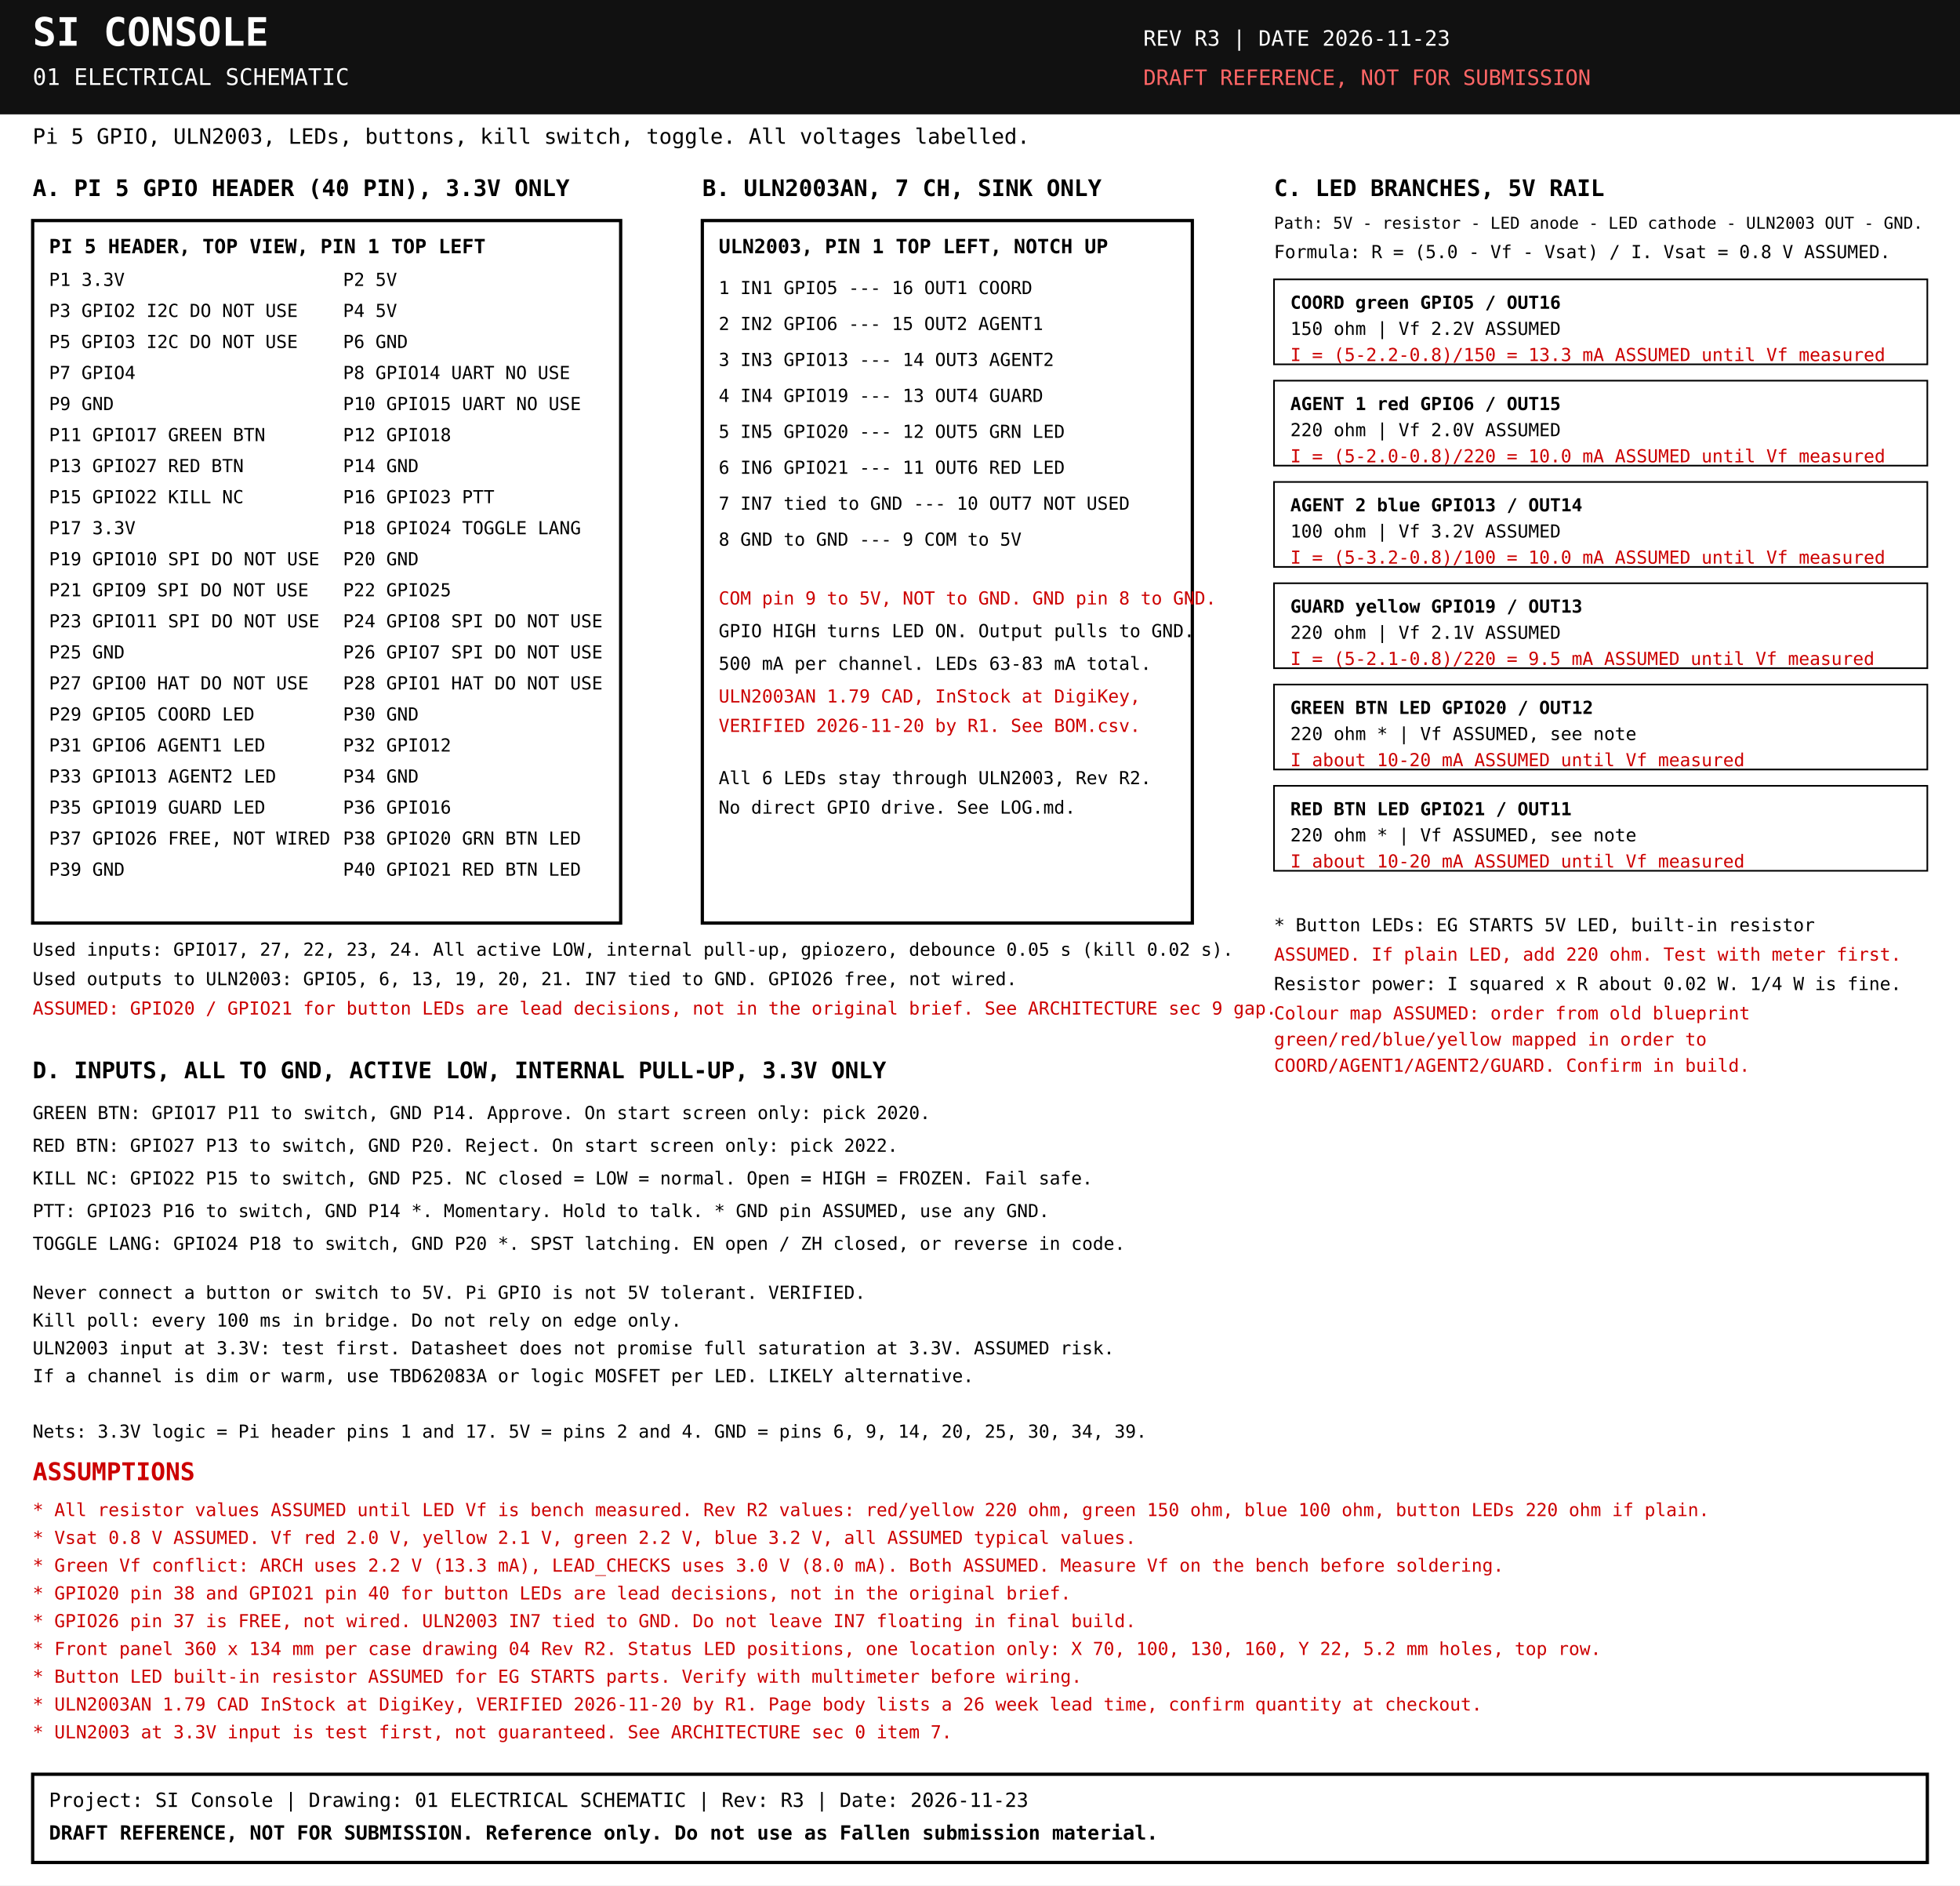
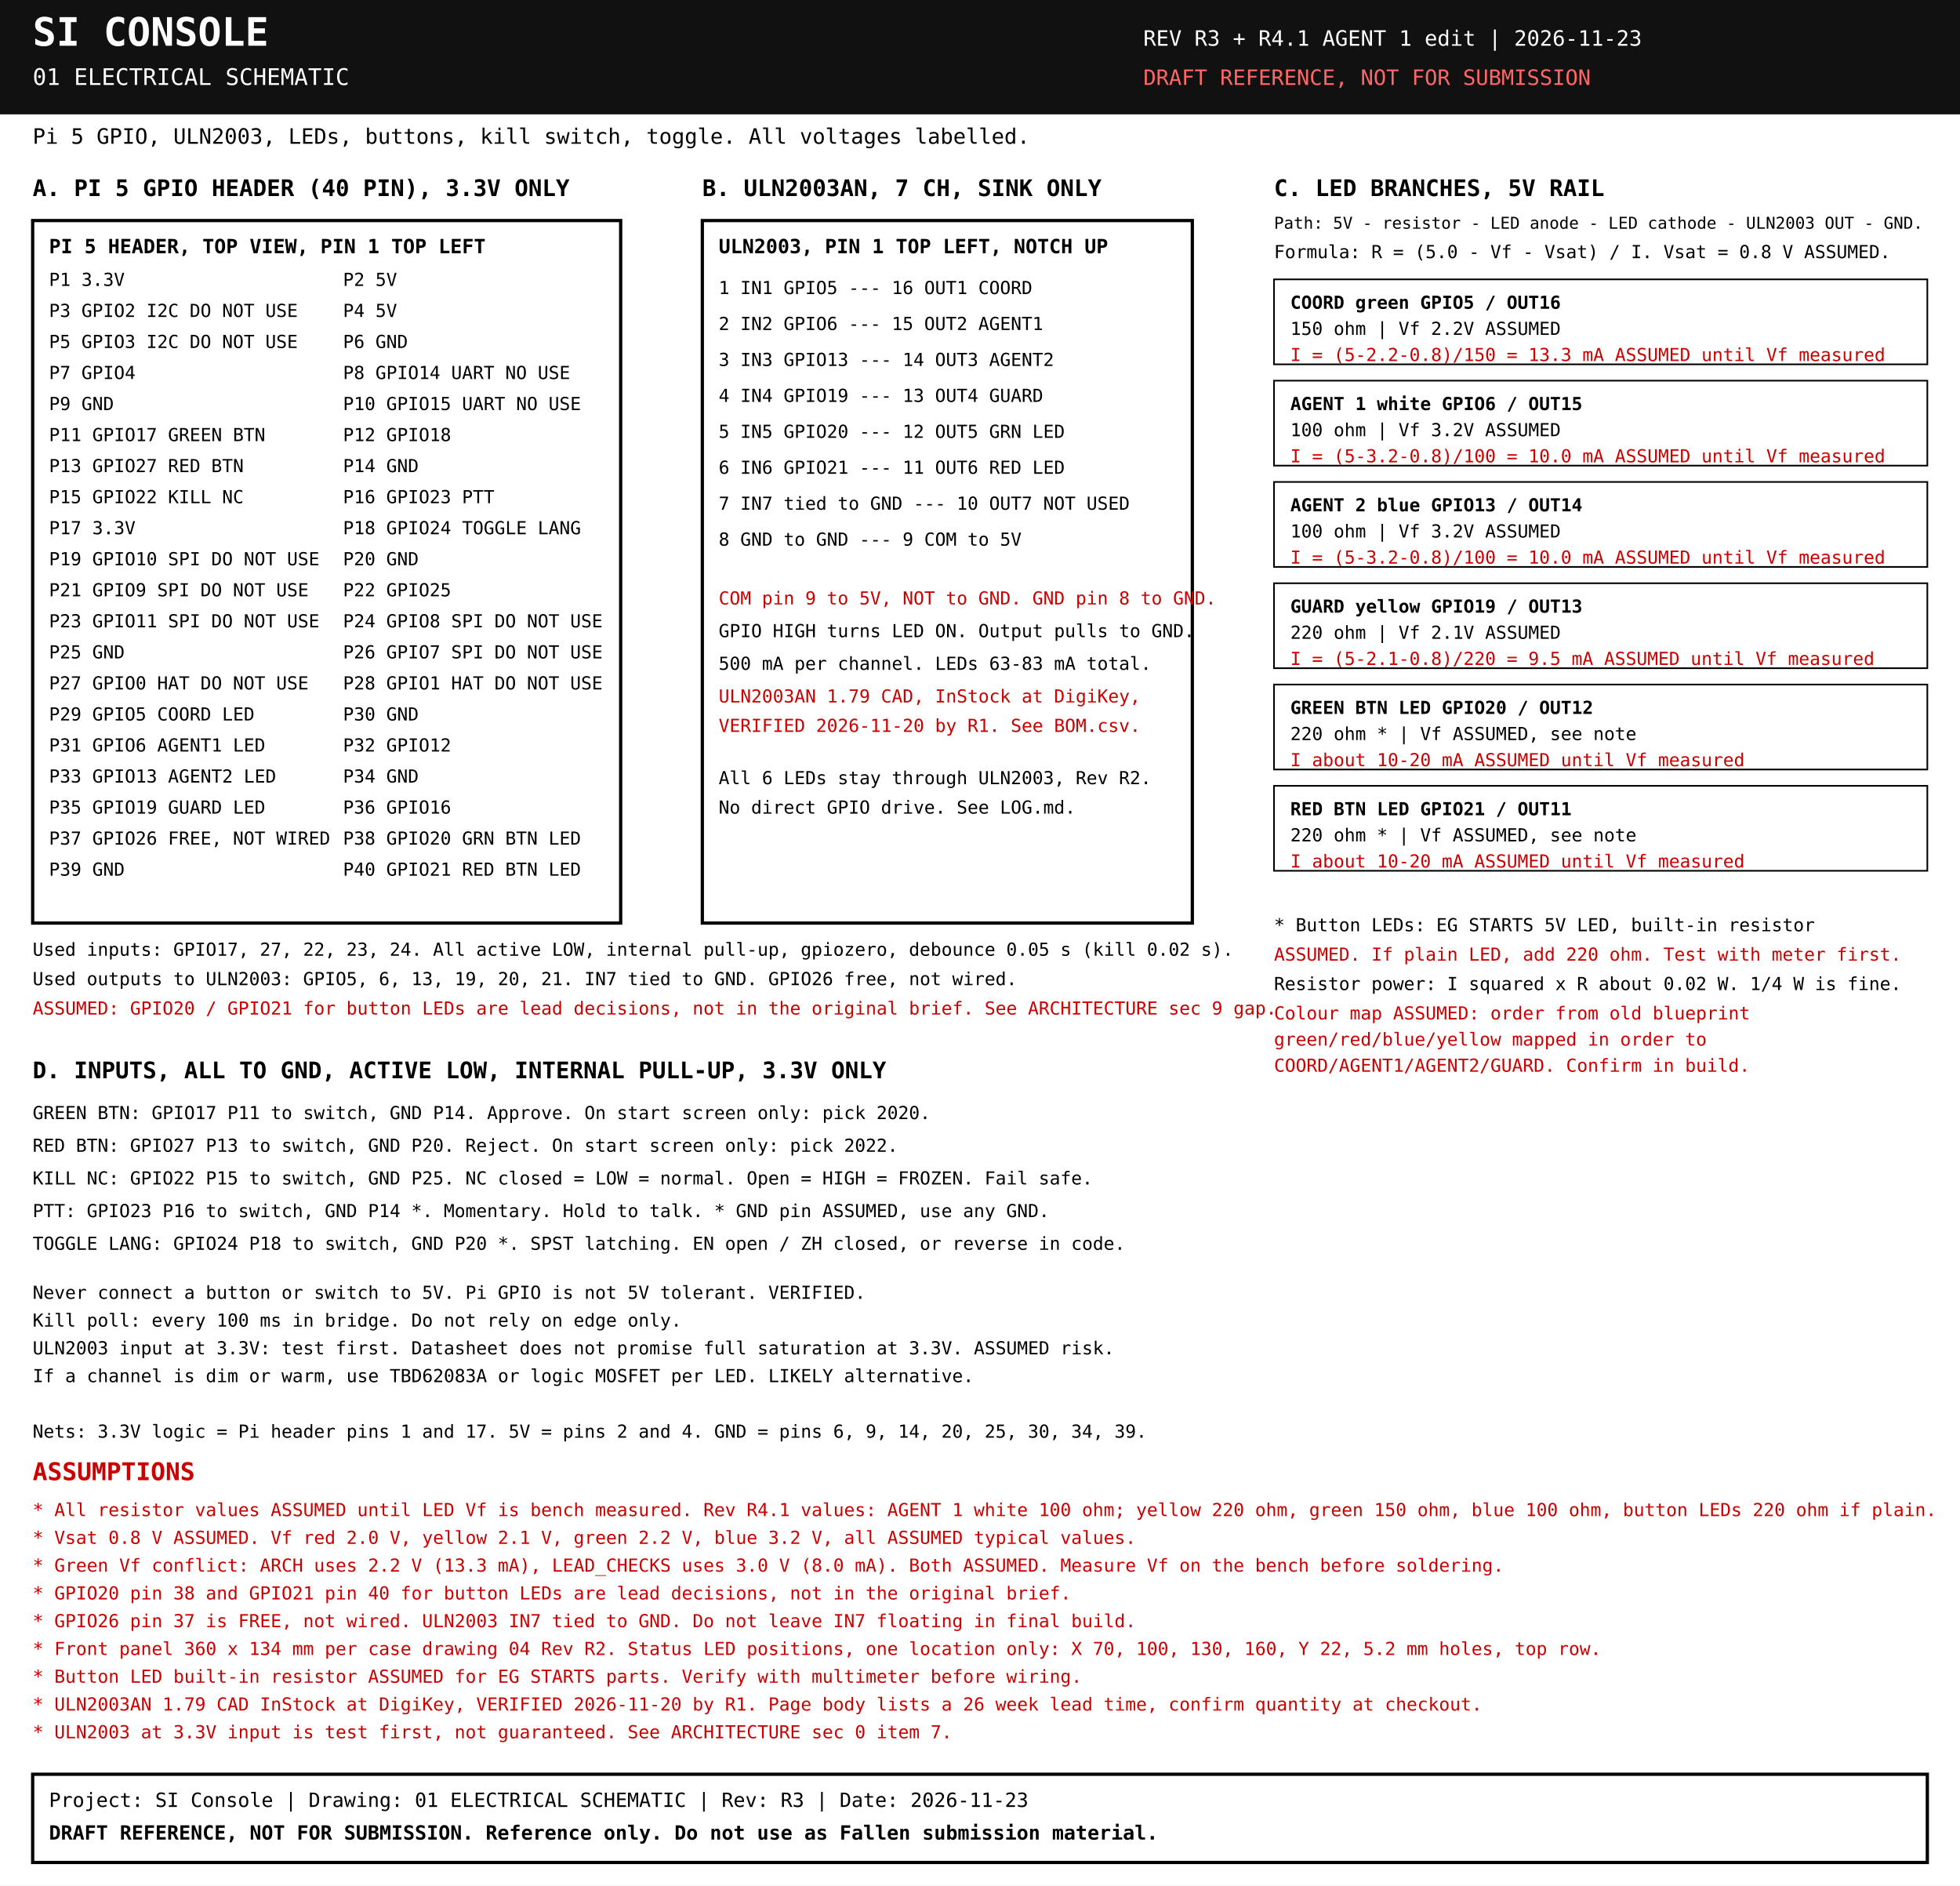
<svg xmlns="http://www.w3.org/2000/svg" width="1200" height="1154" viewBox="0 0 1200 1154">
  <rect x="0" y="0" width="1200" height="1154" fill="#fff" />
  <rect x="0" y="0" width="1200" height="70" fill="#111" />
  <text x="20" y="28" font-family="monospace" font-size="24" fill="#fff" font-weight="bold">SI CONSOLE</text>
  <text x="20" y="52" font-family="monospace" font-size="14" fill="#fff">01 ELECTRICAL SCHEMATIC</text>
-   <text x="700" y="28" font-family="monospace" font-size="13" fill="#fff">REV R3  |  DATE 2026-11-23</text>
+   <text x="700" y="28" font-family="monospace" font-size="13" fill="#fff">REV R3 + R4.1 AGENT 1 edit  |  2026-11-23</text>
  <text x="700" y="52" font-family="monospace" font-size="13" fill="#ff6666">DRAFT REFERENCE, NOT FOR SUBMISSION</text>
  <text x="20" y="88" font-family="monospace" font-size="13" fill="#000">Pi 5 GPIO, ULN2003, LEDs, buttons, kill switch, toggle. All voltages labelled.</text>
  <text x="20" y="120" font-family="monospace" font-size="14" font-weight="bold">A. PI 5 GPIO HEADER (40 PIN), 3.3V ONLY</text>
  <rect x="20" y="135" width="360" height="430" fill="none" stroke="#000" stroke-width="2" />
  <text x="30" y="155" font-family="monospace" font-size="12" font-weight="bold">PI 5 HEADER, TOP VIEW, PIN 1 TOP LEFT</text>
  <text x="30" y="175" font-family="monospace" font-size="11">P1 3.3V</text>
  <text x="30" y="194" font-family="monospace" font-size="11">P3 GPIO2 I2C DO NOT USE</text>
  <text x="30" y="213" font-family="monospace" font-size="11">P5 GPIO3 I2C DO NOT USE</text>
  <text x="30" y="232" font-family="monospace" font-size="11">P7 GPIO4</text>
  <text x="30" y="251" font-family="monospace" font-size="11">P9 GND</text>
  <text x="30" y="270" font-family="monospace" font-size="11">P11 GPIO17 GREEN BTN</text>
  <text x="30" y="289" font-family="monospace" font-size="11">P13 GPIO27 RED BTN</text>
  <text x="30" y="308" font-family="monospace" font-size="11">P15 GPIO22 KILL NC</text>
  <text x="30" y="327" font-family="monospace" font-size="11">P17 3.3V</text>
  <text x="30" y="346" font-family="monospace" font-size="11">P19 GPIO10 SPI DO NOT USE</text>
  <text x="30" y="365" font-family="monospace" font-size="11">P21 GPIO9 SPI DO NOT USE</text>
  <text x="30" y="384" font-family="monospace" font-size="11">P23 GPIO11 SPI DO NOT USE</text>
  <text x="30" y="403" font-family="monospace" font-size="11">P25 GND</text>
  <text x="30" y="422" font-family="monospace" font-size="11">P27 GPIO0 HAT DO NOT USE</text>
  <text x="30" y="441" font-family="monospace" font-size="11">P29 GPIO5 COORD LED</text>
  <text x="30" y="460" font-family="monospace" font-size="11">P31 GPIO6 AGENT1 LED</text>
  <text x="30" y="479" font-family="monospace" font-size="11">P33 GPIO13 AGENT2 LED</text>
  <text x="30" y="498" font-family="monospace" font-size="11">P35 GPIO19 GUARD LED</text>
  <text x="30" y="517" font-family="monospace" font-size="11">P37 GPIO26 FREE, NOT WIRED</text>
  <text x="30" y="536" font-family="monospace" font-size="11">P39 GND</text>
  <text x="210" y="175" font-family="monospace" font-size="11">P2 5V</text>
  <text x="210" y="194" font-family="monospace" font-size="11">P4 5V</text>
  <text x="210" y="213" font-family="monospace" font-size="11">P6 GND</text>
  <text x="210" y="232" font-family="monospace" font-size="11">P8 GPIO14 UART NO USE</text>
  <text x="210" y="251" font-family="monospace" font-size="11">P10 GPIO15 UART NO USE</text>
  <text x="210" y="270" font-family="monospace" font-size="11">P12 GPIO18</text>
  <text x="210" y="289" font-family="monospace" font-size="11">P14 GND</text>
  <text x="210" y="308" font-family="monospace" font-size="11">P16 GPIO23 PTT</text>
  <text x="210" y="327" font-family="monospace" font-size="11">P18 GPIO24 TOGGLE LANG</text>
  <text x="210" y="346" font-family="monospace" font-size="11">P20 GND</text>
  <text x="210" y="365" font-family="monospace" font-size="11">P22 GPIO25</text>
  <text x="210" y="384" font-family="monospace" font-size="11">P24 GPIO8 SPI DO NOT USE</text>
  <text x="210" y="403" font-family="monospace" font-size="11">P26 GPIO7 SPI DO NOT USE</text>
  <text x="210" y="422" font-family="monospace" font-size="11">P28 GPIO1 HAT DO NOT USE</text>
  <text x="210" y="441" font-family="monospace" font-size="11">P30 GND</text>
  <text x="210" y="460" font-family="monospace" font-size="11">P32 GPIO12</text>
  <text x="210" y="479" font-family="monospace" font-size="11">P34 GND</text>
  <text x="210" y="498" font-family="monospace" font-size="11">P36 GPIO16</text>
  <text x="210" y="517" font-family="monospace" font-size="11">P38 GPIO20 GRN BTN LED</text>
  <text x="210" y="536" font-family="monospace" font-size="11">P40 GPIO21 RED BTN LED</text>
  <text x="20" y="585" font-family="monospace" font-size="11">Used inputs: GPIO17, 27, 22, 23, 24. All active LOW, internal pull-up, gpiozero, debounce 0.05 s (kill 0.02 s).</text>
  <text x="20" y="603" font-family="monospace" font-size="11">Used outputs to ULN2003: GPIO5, 6, 13, 19, 20, 21. IN7 tied to GND. GPIO26 free, not wired.</text>
  <text x="20" y="621" font-family="monospace" font-size="11" fill="#c00">ASSUMED: GPIO20 / GPIO21 for button LEDs are lead decisions, not in the original brief. See ARCHITECTURE sec 9 gap.</text>
  <text x="430" y="120" font-family="monospace" font-size="14" font-weight="bold">B. ULN2003AN, 7 CH, SINK ONLY</text>
  <rect x="430" y="135" width="300" height="430" fill="none" stroke="#000" stroke-width="2" />
  <text x="440" y="155" font-family="monospace" font-size="12" font-weight="bold">ULN2003, PIN 1 TOP LEFT, NOTCH UP</text>
  <text x="440" y="180" font-family="monospace" font-size="11">1 IN1 GPIO5  ---  16 OUT1 COORD</text>
  <text x="440" y="202" font-family="monospace" font-size="11">2 IN2 GPIO6  ---  15 OUT2 AGENT1</text>
  <text x="440" y="224" font-family="monospace" font-size="11">3 IN3 GPIO13  ---  14 OUT3 AGENT2</text>
  <text x="440" y="246" font-family="monospace" font-size="11">4 IN4 GPIO19  ---  13 OUT4 GUARD</text>
  <text x="440" y="268" font-family="monospace" font-size="11">5 IN5 GPIO20  ---  12 OUT5 GRN LED</text>
  <text x="440" y="290" font-family="monospace" font-size="11">6 IN6 GPIO21  ---  11 OUT6 RED LED</text>
  <text x="440" y="312" font-family="monospace" font-size="11">7 IN7 tied to GND  ---  10 OUT7 NOT USED</text>
  <text x="440" y="334" font-family="monospace" font-size="11">8 GND to GND  ---  9 COM to 5V</text>
  <text x="440" y="370" font-family="monospace" font-size="11" fill="#c00">COM pin 9 to 5V, NOT to GND. GND pin 8 to GND.</text>
  <text x="440" y="390" font-family="monospace" font-size="11">GPIO HIGH turns LED ON. Output pulls to GND.</text>
  <text x="440" y="410" font-family="monospace" font-size="11">500 mA per channel. LEDs 63-83 mA total.</text>
  <text x="440" y="430" font-family="monospace" font-size="11" fill="#c00">ULN2003AN 1.79 CAD, InStock at DigiKey,</text>
  <text x="440" y="448" font-family="monospace" font-size="11" fill="#c00">VERIFIED 2026-11-20 by R1. See BOM.csv.</text>
  <text x="440" y="480" font-family="monospace" font-size="11">All 6 LEDs stay through ULN2003, Rev R2.</text>
  <text x="440" y="498" font-family="monospace" font-size="11">No direct GPIO drive. See LOG.md.</text>
  <text x="780" y="120" font-family="monospace" font-size="14" font-weight="bold">C. LED BRANCHES, 5V RAIL</text>
  <text x="780" y="140" font-family="monospace" font-size="10">Path: 5V - resistor - LED anode - LED cathode - ULN2003 OUT - GND.</text>
  <text x="780" y="158" font-family="monospace" font-size="11">Formula: R = (5.0 - Vf - Vsat) / I. Vsat = 0.8 V ASSUMED.</text>
  <rect x="780" y="171" width="400" height="52" fill="none" stroke="#000" />
  <text x="790" y="189" font-family="monospace" font-size="11" font-weight="bold">COORD green  GPIO5 / OUT16</text>
  <text x="790" y="205" font-family="monospace" font-size="11">150 ohm  |  Vf 2.2V ASSUMED</text>
  <text x="790" y="221" font-family="monospace" font-size="11" fill="#c00">I = (5-2.2-0.8)/150 = 13.3 mA  ASSUMED until Vf measured</text>
  <rect x="780" y="233" width="400" height="52" fill="none" stroke="#000" />
-   <text x="790" y="251" font-family="monospace" font-size="11" font-weight="bold">AGENT 1 red  GPIO6 / OUT15</text>
-   <text x="790" y="267" font-family="monospace" font-size="11">220 ohm  |  Vf 2.0V ASSUMED</text>
-   <text x="790" y="283" font-family="monospace" font-size="11" fill="#c00">I = (5-2.0-0.8)/220 = 10.0 mA  ASSUMED until Vf measured</text>
+   <text x="790" y="251" font-family="monospace" font-size="11" font-weight="bold">AGENT 1 white  GPIO6 / OUT15</text>
+   <text x="790" y="267" font-family="monospace" font-size="11">100 ohm  |  Vf 3.2V ASSUMED</text>
+   <text x="790" y="283" font-family="monospace" font-size="11" fill="#c00">I = (5-3.2-0.8)/100 = 10.0 mA  ASSUMED until Vf measured</text>
  <rect x="780" y="295" width="400" height="52" fill="none" stroke="#000" />
  <text x="790" y="313" font-family="monospace" font-size="11" font-weight="bold">AGENT 2 blue  GPIO13 / OUT14</text>
  <text x="790" y="329" font-family="monospace" font-size="11">100 ohm  |  Vf 3.2V ASSUMED</text>
  <text x="790" y="345" font-family="monospace" font-size="11" fill="#c00">I = (5-3.2-0.8)/100 = 10.0 mA  ASSUMED until Vf measured</text>
  <rect x="780" y="357" width="400" height="52" fill="none" stroke="#000" />
  <text x="790" y="375" font-family="monospace" font-size="11" font-weight="bold">GUARD yellow  GPIO19 / OUT13</text>
  <text x="790" y="391" font-family="monospace" font-size="11">220 ohm  |  Vf 2.1V ASSUMED</text>
  <text x="790" y="407" font-family="monospace" font-size="11" fill="#c00">I = (5-2.1-0.8)/220 = 9.5 mA  ASSUMED until Vf measured</text>
  <rect x="780" y="419" width="400" height="52" fill="none" stroke="#000" />
  <text x="790" y="437" font-family="monospace" font-size="11" font-weight="bold">GREEN BTN LED  GPIO20 / OUT12</text>
  <text x="790" y="453" font-family="monospace" font-size="11">220 ohm *  |  Vf ASSUMED, see note</text>
  <text x="790" y="469" font-family="monospace" font-size="11" fill="#c00">I about 10-20 mA ASSUMED until Vf measured</text>
  <rect x="780" y="481" width="400" height="52" fill="none" stroke="#000" />
  <text x="790" y="499" font-family="monospace" font-size="11" font-weight="bold">RED BTN LED  GPIO21 / OUT11</text>
  <text x="790" y="515" font-family="monospace" font-size="11">220 ohm *  |  Vf ASSUMED, see note</text>
  <text x="790" y="531" font-family="monospace" font-size="11" fill="#c00">I about 10-20 mA ASSUMED until Vf measured</text>
  <text x="780" y="570" font-family="monospace" font-size="11">* Button LEDs: EG STARTS 5V LED, built-in resistor</text>
  <text x="780" y="588" font-family="monospace" font-size="11" fill="#c00">ASSUMED. If plain LED, add 220 ohm. Test with meter first.</text>
  <text x="780" y="606" font-family="monospace" font-size="11">Resistor power: I squared x R about 0.02 W. 1/4 W is fine.</text>
  <text x="780" y="624" font-family="monospace" font-size="11" fill="#c00">Colour map ASSUMED: order from old blueprint</text>
  <text x="780" y="640" font-family="monospace" font-size="11" fill="#c00">green/red/blue/yellow mapped in order to</text>
  <text x="780" y="656" font-family="monospace" font-size="11" fill="#c00">COORD/AGENT1/AGENT2/GUARD. Confirm in build.</text>
  <text x="20" y="660" font-family="monospace" font-size="14" font-weight="bold">D. INPUTS, ALL TO GND, ACTIVE LOW, INTERNAL PULL-UP, 3.3V ONLY</text>
  <text x="20" y="685" font-family="monospace" font-size="11">GREEN BTN: GPIO17 P11 to switch, GND P14. Approve. On start screen only: pick 2020.</text>
  <text x="20" y="705" font-family="monospace" font-size="11">RED BTN: GPIO27 P13 to switch, GND P20. Reject. On start screen only: pick 2022.</text>
  <text x="20" y="725" font-family="monospace" font-size="11">KILL NC: GPIO22 P15 to switch, GND P25. NC closed = LOW = normal. Open = HIGH = FROZEN. Fail safe.</text>
  <text x="20" y="745" font-family="monospace" font-size="11">PTT: GPIO23 P16 to switch, GND P14 *. Momentary. Hold to talk. * GND pin ASSUMED, use any GND.</text>
  <text x="20" y="765" font-family="monospace" font-size="11">TOGGLE LANG: GPIO24 P18 to switch, GND P20 *. SPST latching. EN open / ZH closed, or reverse in code.</text>
  <text x="20" y="795" font-family="monospace" font-size="11">Never connect a button or switch to 5V. Pi GPIO is not 5V tolerant. VERIFIED.</text>
  <text x="20" y="812" font-family="monospace" font-size="11">Kill poll: every 100 ms in bridge. Do not rely on edge only.</text>
  <text x="20" y="829" font-family="monospace" font-size="11">ULN2003 input at 3.3V: test first. Datasheet does not promise full saturation at 3.3V. ASSUMED risk.</text>
  <text x="20" y="846" font-family="monospace" font-size="11">If a channel is dim or warm, use TBD62083A or logic MOSFET per LED. LIKELY alternative.</text>
  <text x="20" y="880" font-family="monospace" font-size="11">Nets: 3.3V logic = Pi header pins 1 and 17. 5V = pins 2 and 4. GND = pins 6, 9, 14, 20, 25, 30, 34, 39.</text>
  <text x="20" y="906" font-family="monospace" font-size="15" font-weight="bold" fill="#c00">ASSUMPTIONS</text>
-   <text x="20" y="928" font-family="monospace" font-size="11" fill="#c00">* All resistor values ASSUMED until LED Vf is bench measured. Rev R2 values: red/yellow 220 ohm, green 150 ohm, blue 100 ohm, button LEDs 220 ohm if plain.</text>
+   <text x="20" y="928" font-family="monospace" font-size="11" fill="#c00">* All resistor values ASSUMED until LED Vf is bench measured. Rev R4.1 values: AGENT 1 white 100 ohm; yellow 220 ohm, green 150 ohm, blue 100 ohm, button LEDs 220 ohm if plain.</text>
  <text x="20" y="945" font-family="monospace" font-size="11" fill="#c00">* Vsat 0.8 V ASSUMED. Vf red 2.0 V, yellow 2.1 V, green 2.2 V, blue 3.2 V, all ASSUMED typical values.</text>
  <text x="20" y="962" font-family="monospace" font-size="11" fill="#c00">* Green Vf conflict: ARCH uses 2.2 V (13.3 mA), LEAD_CHECKS uses 3.0 V (8.0 mA). Both ASSUMED. Measure Vf on the bench before soldering.</text>
  <text x="20" y="979" font-family="monospace" font-size="11" fill="#c00">* GPIO20 pin 38 and GPIO21 pin 40 for button LEDs are lead decisions, not in the original brief.</text>
  <text x="20" y="996" font-family="monospace" font-size="11" fill="#c00">* GPIO26 pin 37 is FREE, not wired. ULN2003 IN7 tied to GND. Do not leave IN7 floating in final build.</text>
  <text x="20" y="1013" font-family="monospace" font-size="11" fill="#c00">* Front panel 360 x 134 mm per case drawing 04 Rev R2. Status LED positions, one location only: X 70, 100, 130, 160, Y 22, 5.2 mm holes, top row.</text>
  <text x="20" y="1030" font-family="monospace" font-size="11" fill="#c00">* Button LED built-in resistor ASSUMED for EG STARTS parts. Verify with multimeter before wiring.</text>
  <text x="20" y="1047" font-family="monospace" font-size="11" fill="#c00">* ULN2003AN 1.79 CAD InStock at DigiKey, VERIFIED 2026-11-20 by R1. Page body lists a 26 week lead time, confirm quantity at checkout.</text>
  <text x="20" y="1064" font-family="monospace" font-size="11" fill="#c00">* ULN2003 at 3.3V input is test first, not guaranteed. See ARCHITECTURE sec 0 item 7.</text>
  <rect x="20" y="1086" width="1160" height="54" fill="none" stroke="#000" stroke-width="2" />
  <text x="30" y="1106" font-family="monospace" font-size="12">Project: SI Console | Drawing: 01 ELECTRICAL SCHEMATIC | Rev: R3 | Date: 2026-11-23</text>
  <text x="30" y="1126" font-family="monospace" font-size="12" font-weight="bold">DRAFT REFERENCE, NOT FOR SUBMISSION. Reference only. Do not use as Fallen submission material.</text>
</svg>
